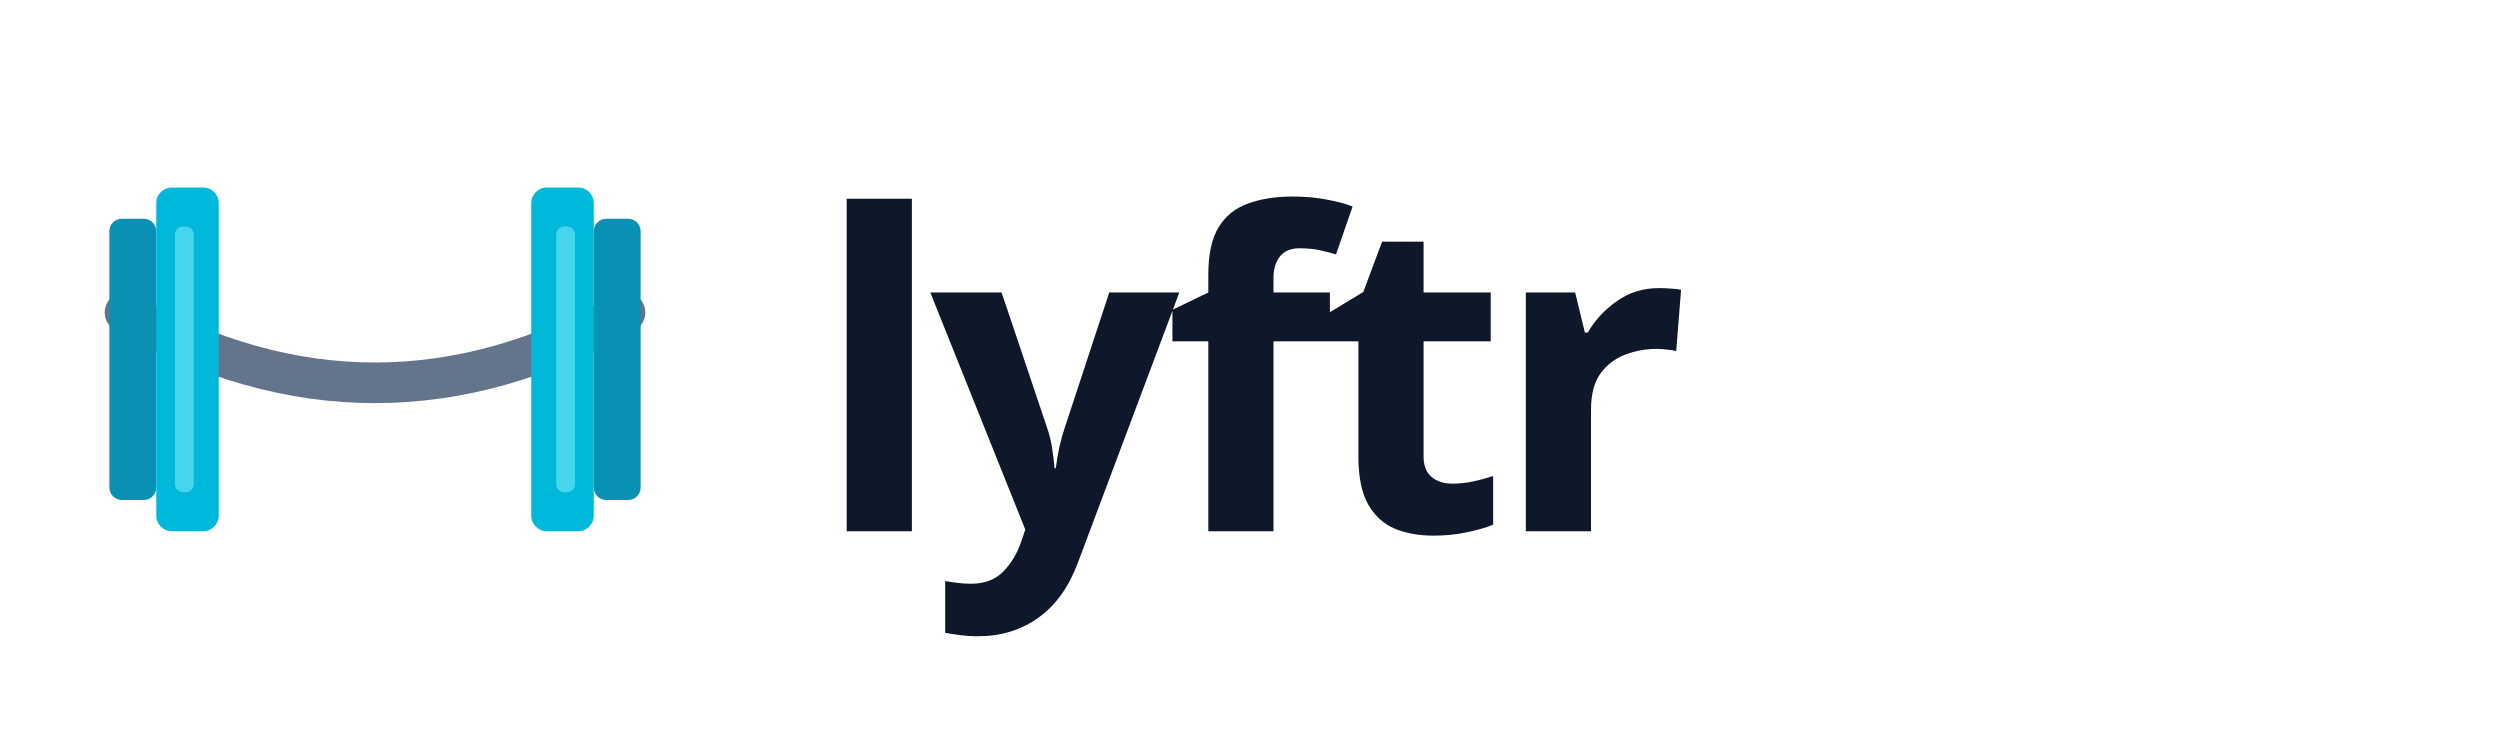
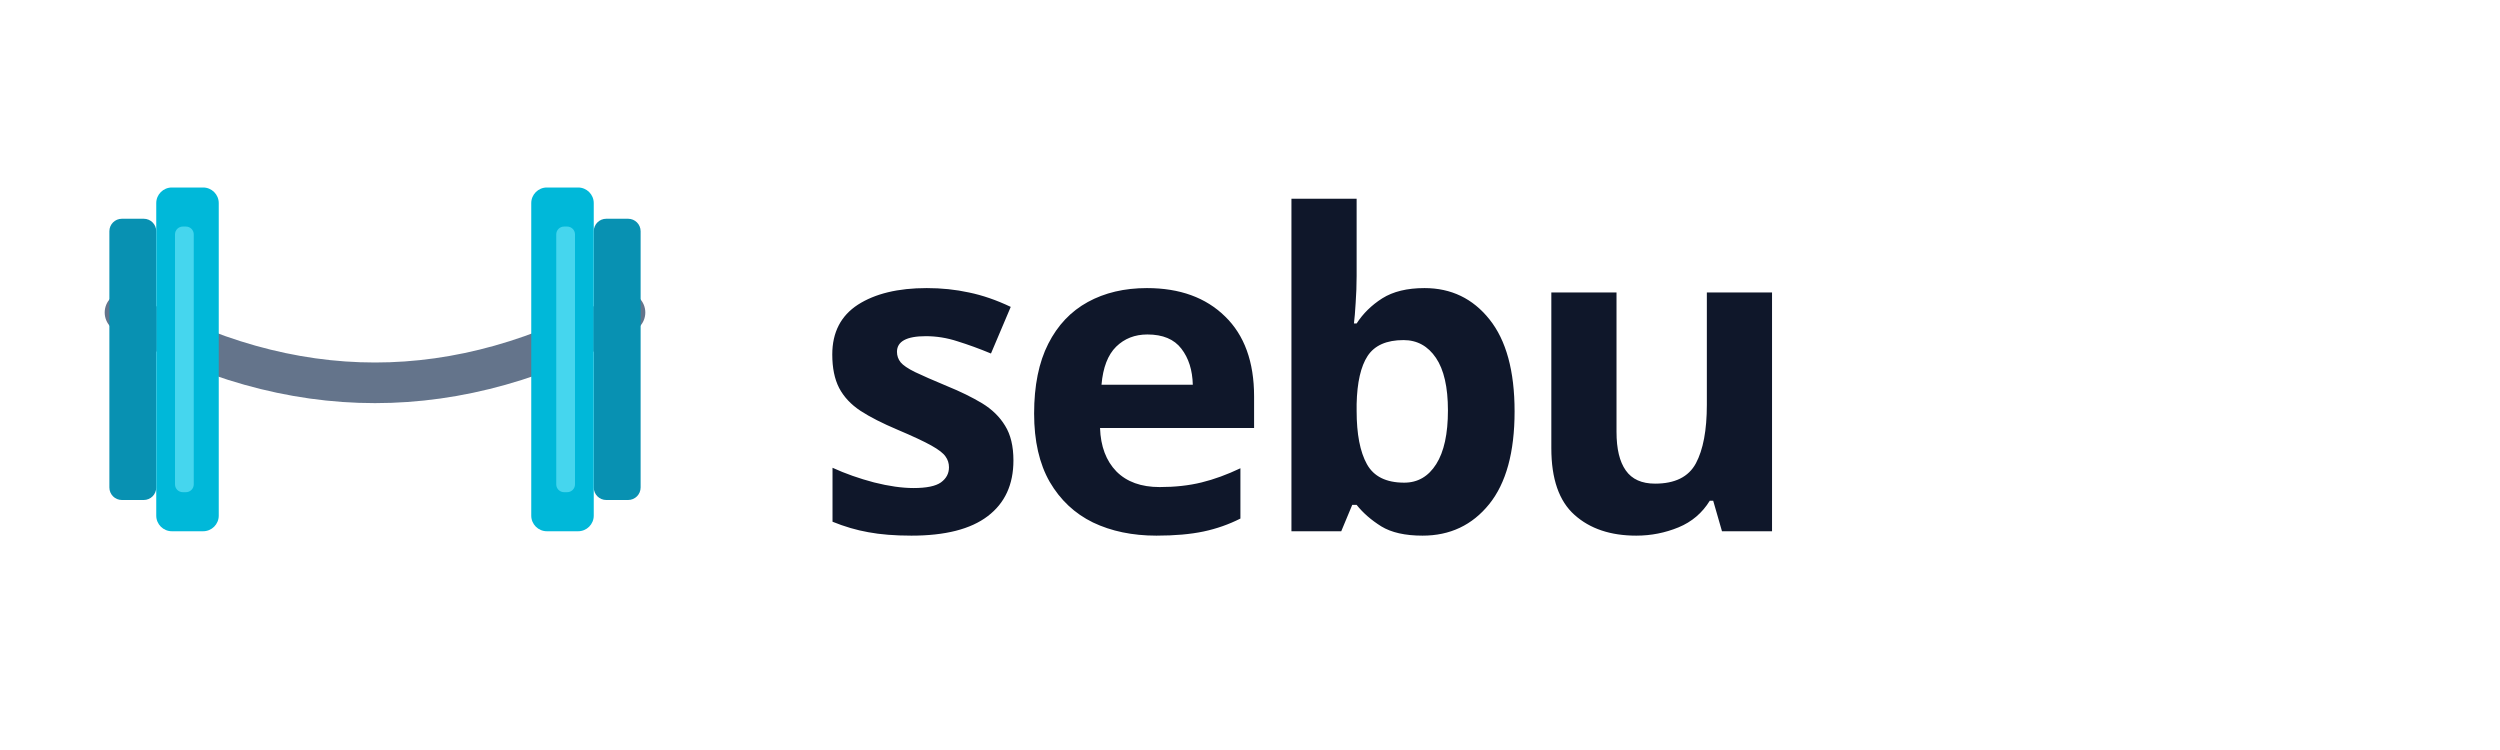
<svg xmlns="http://www.w3.org/2000/svg" viewBox="0 0 160 48" width="160" height="48">
  <g transform="translate(4, 4)">
    <path d="M4 16 Q20 25 36 16" fill="none" stroke="#64748b" stroke-width="2.6" stroke-linecap="round" />
    <rect x="3" y="10" width="3" height="18" rx="0.8" fill="#0891b2" />
    <rect x="6" y="8" width="4" height="22" rx="1" fill="#00b8d9" />
    <rect x="7.2" y="10.5" width="1.2" height="17" rx="0.5" fill="#7eeeff" opacity="0.55" />
    <rect x="34" y="10" width="3" height="18" rx="0.8" fill="#0891b2" />
    <rect x="30" y="8" width="4" height="22" rx="1" fill="#00b8d9" />
    <rect x="31.6" y="10.5" width="1.2" height="17" rx="0.5" fill="#7eeeff" opacity="0.55" />
  </g>
-   <text x="52" y="34" font-family="Outfit, 'Plus Jakarta Sans', sans-serif" font-weight="700" font-size="28" letter-spacing="-1" fill="#0f172a">lyftr</text>
+   <text x="52" y="34" font-family="Outfit, 'Plus Jakarta Sans', sans-serif" font-weight="700" font-size="28" letter-spacing="-1" fill="#0f172a">sebu</text>
</svg>
